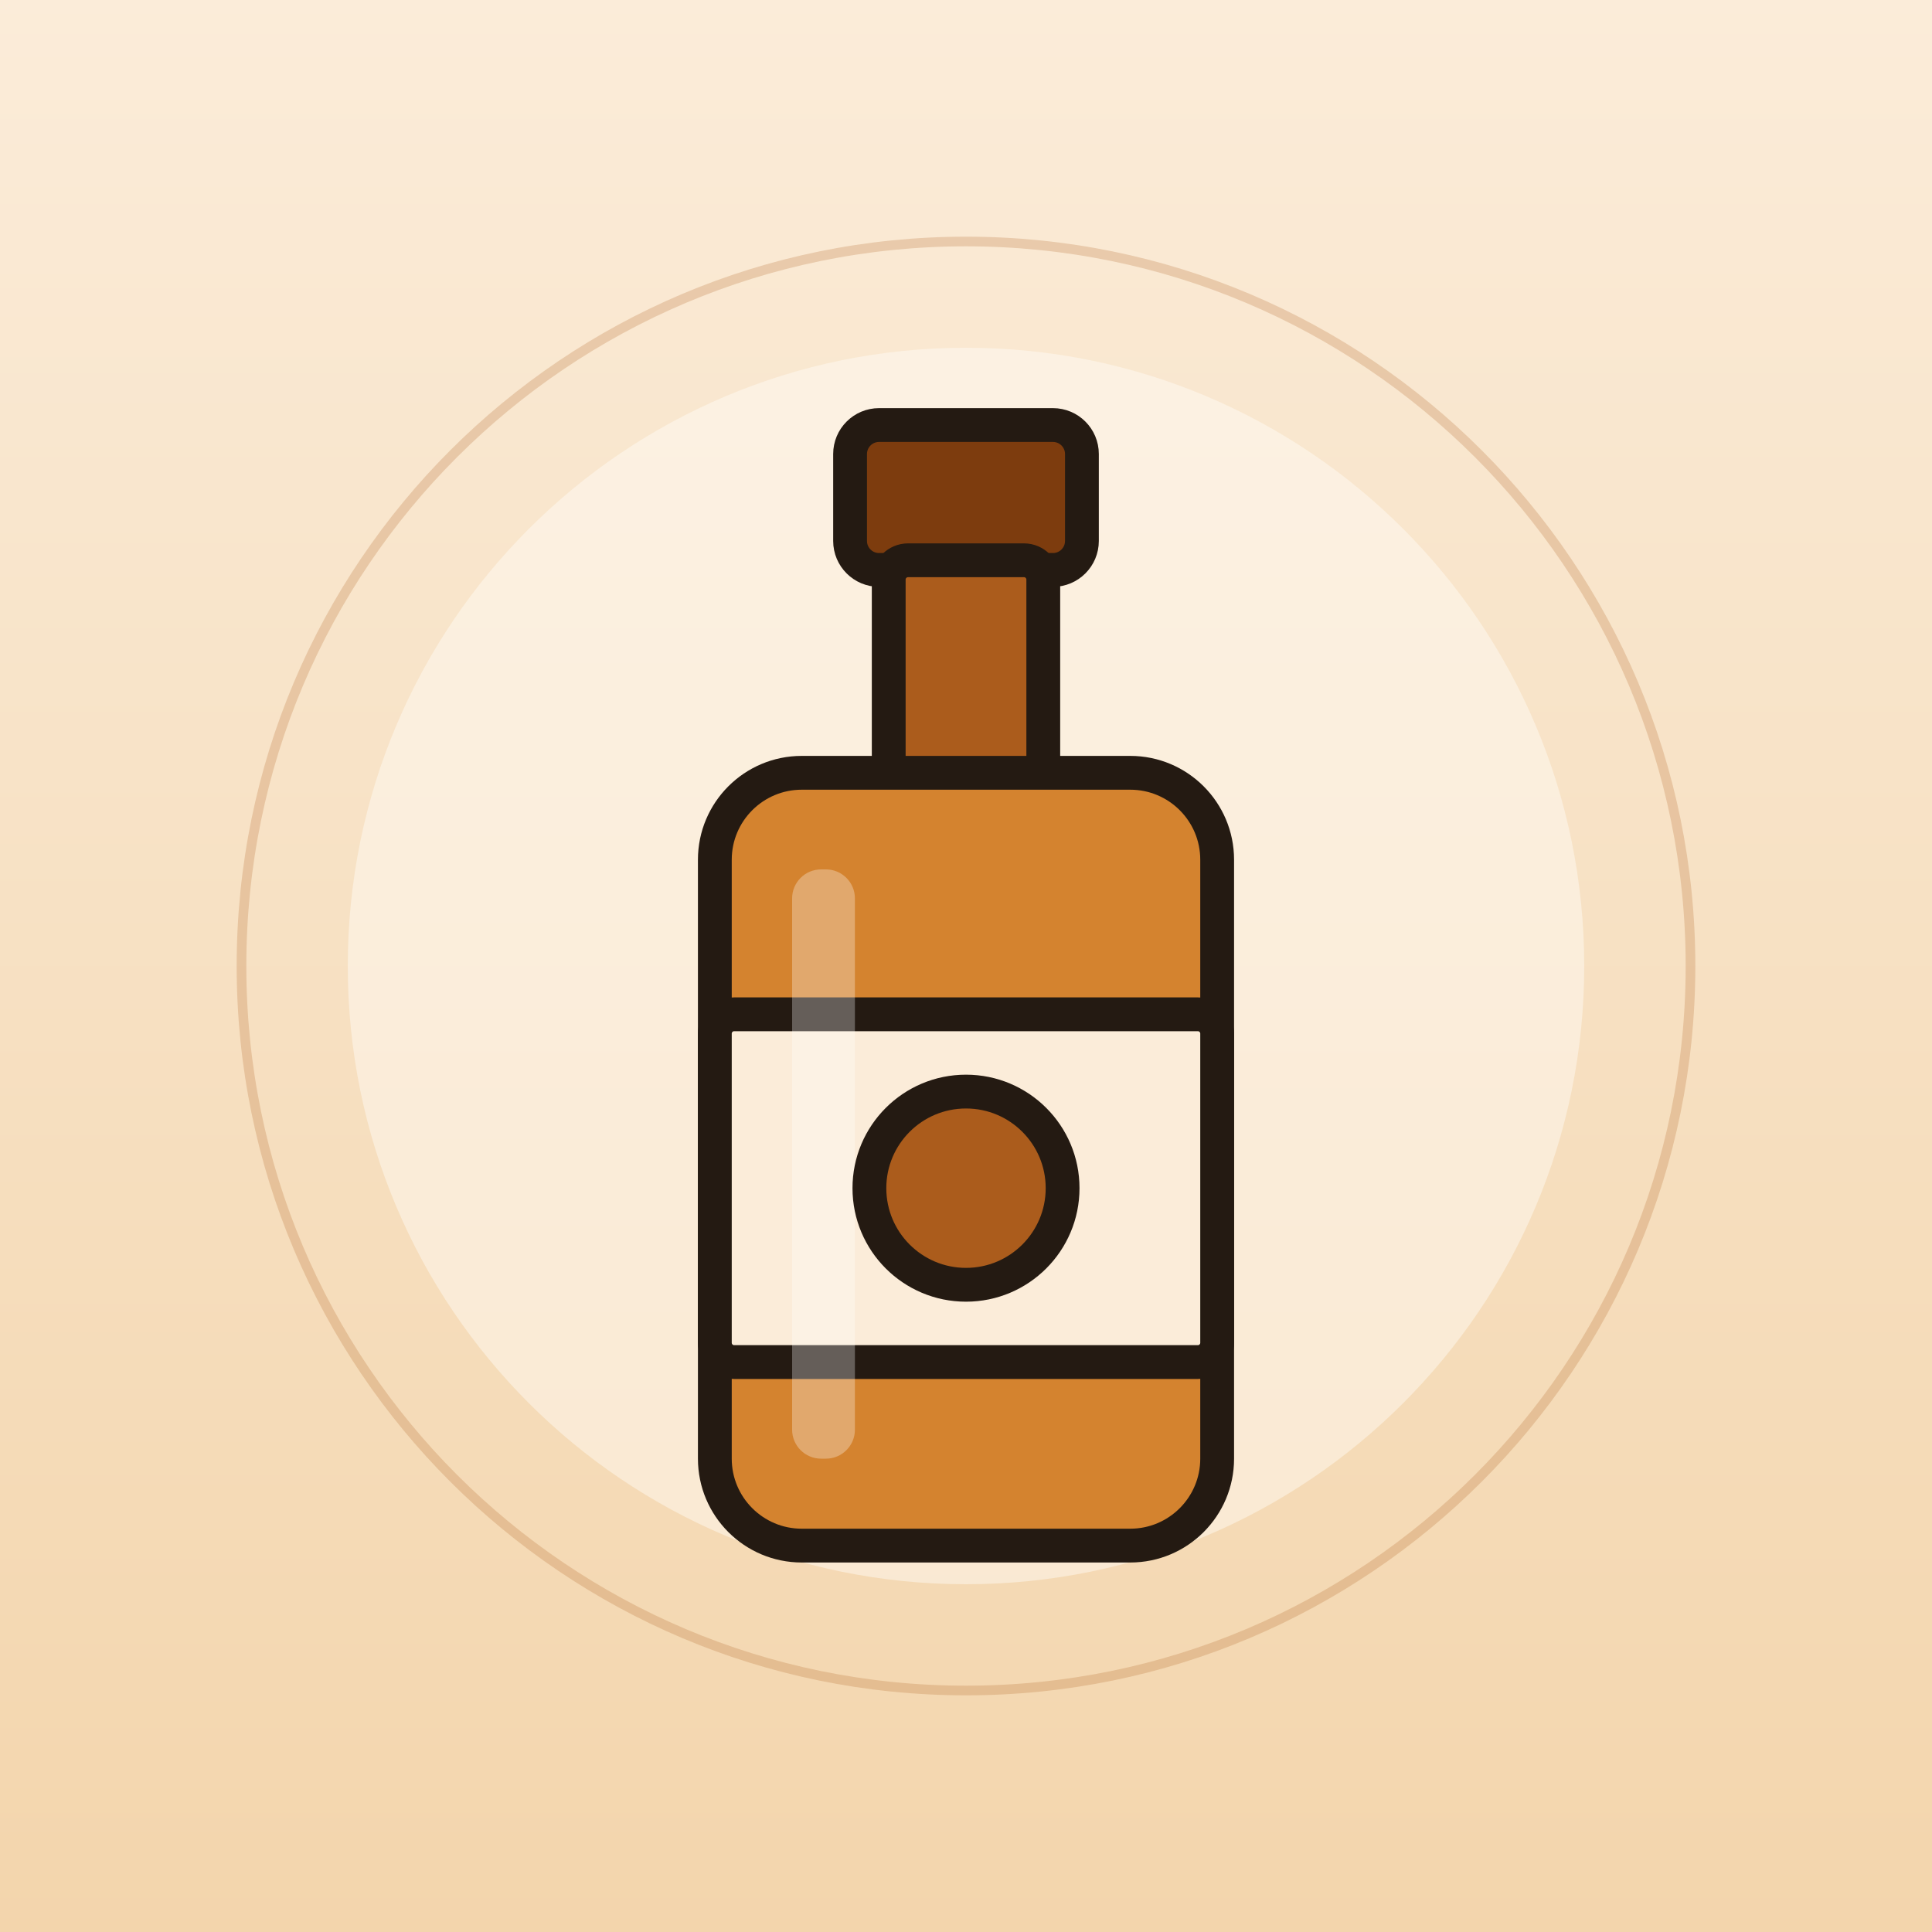
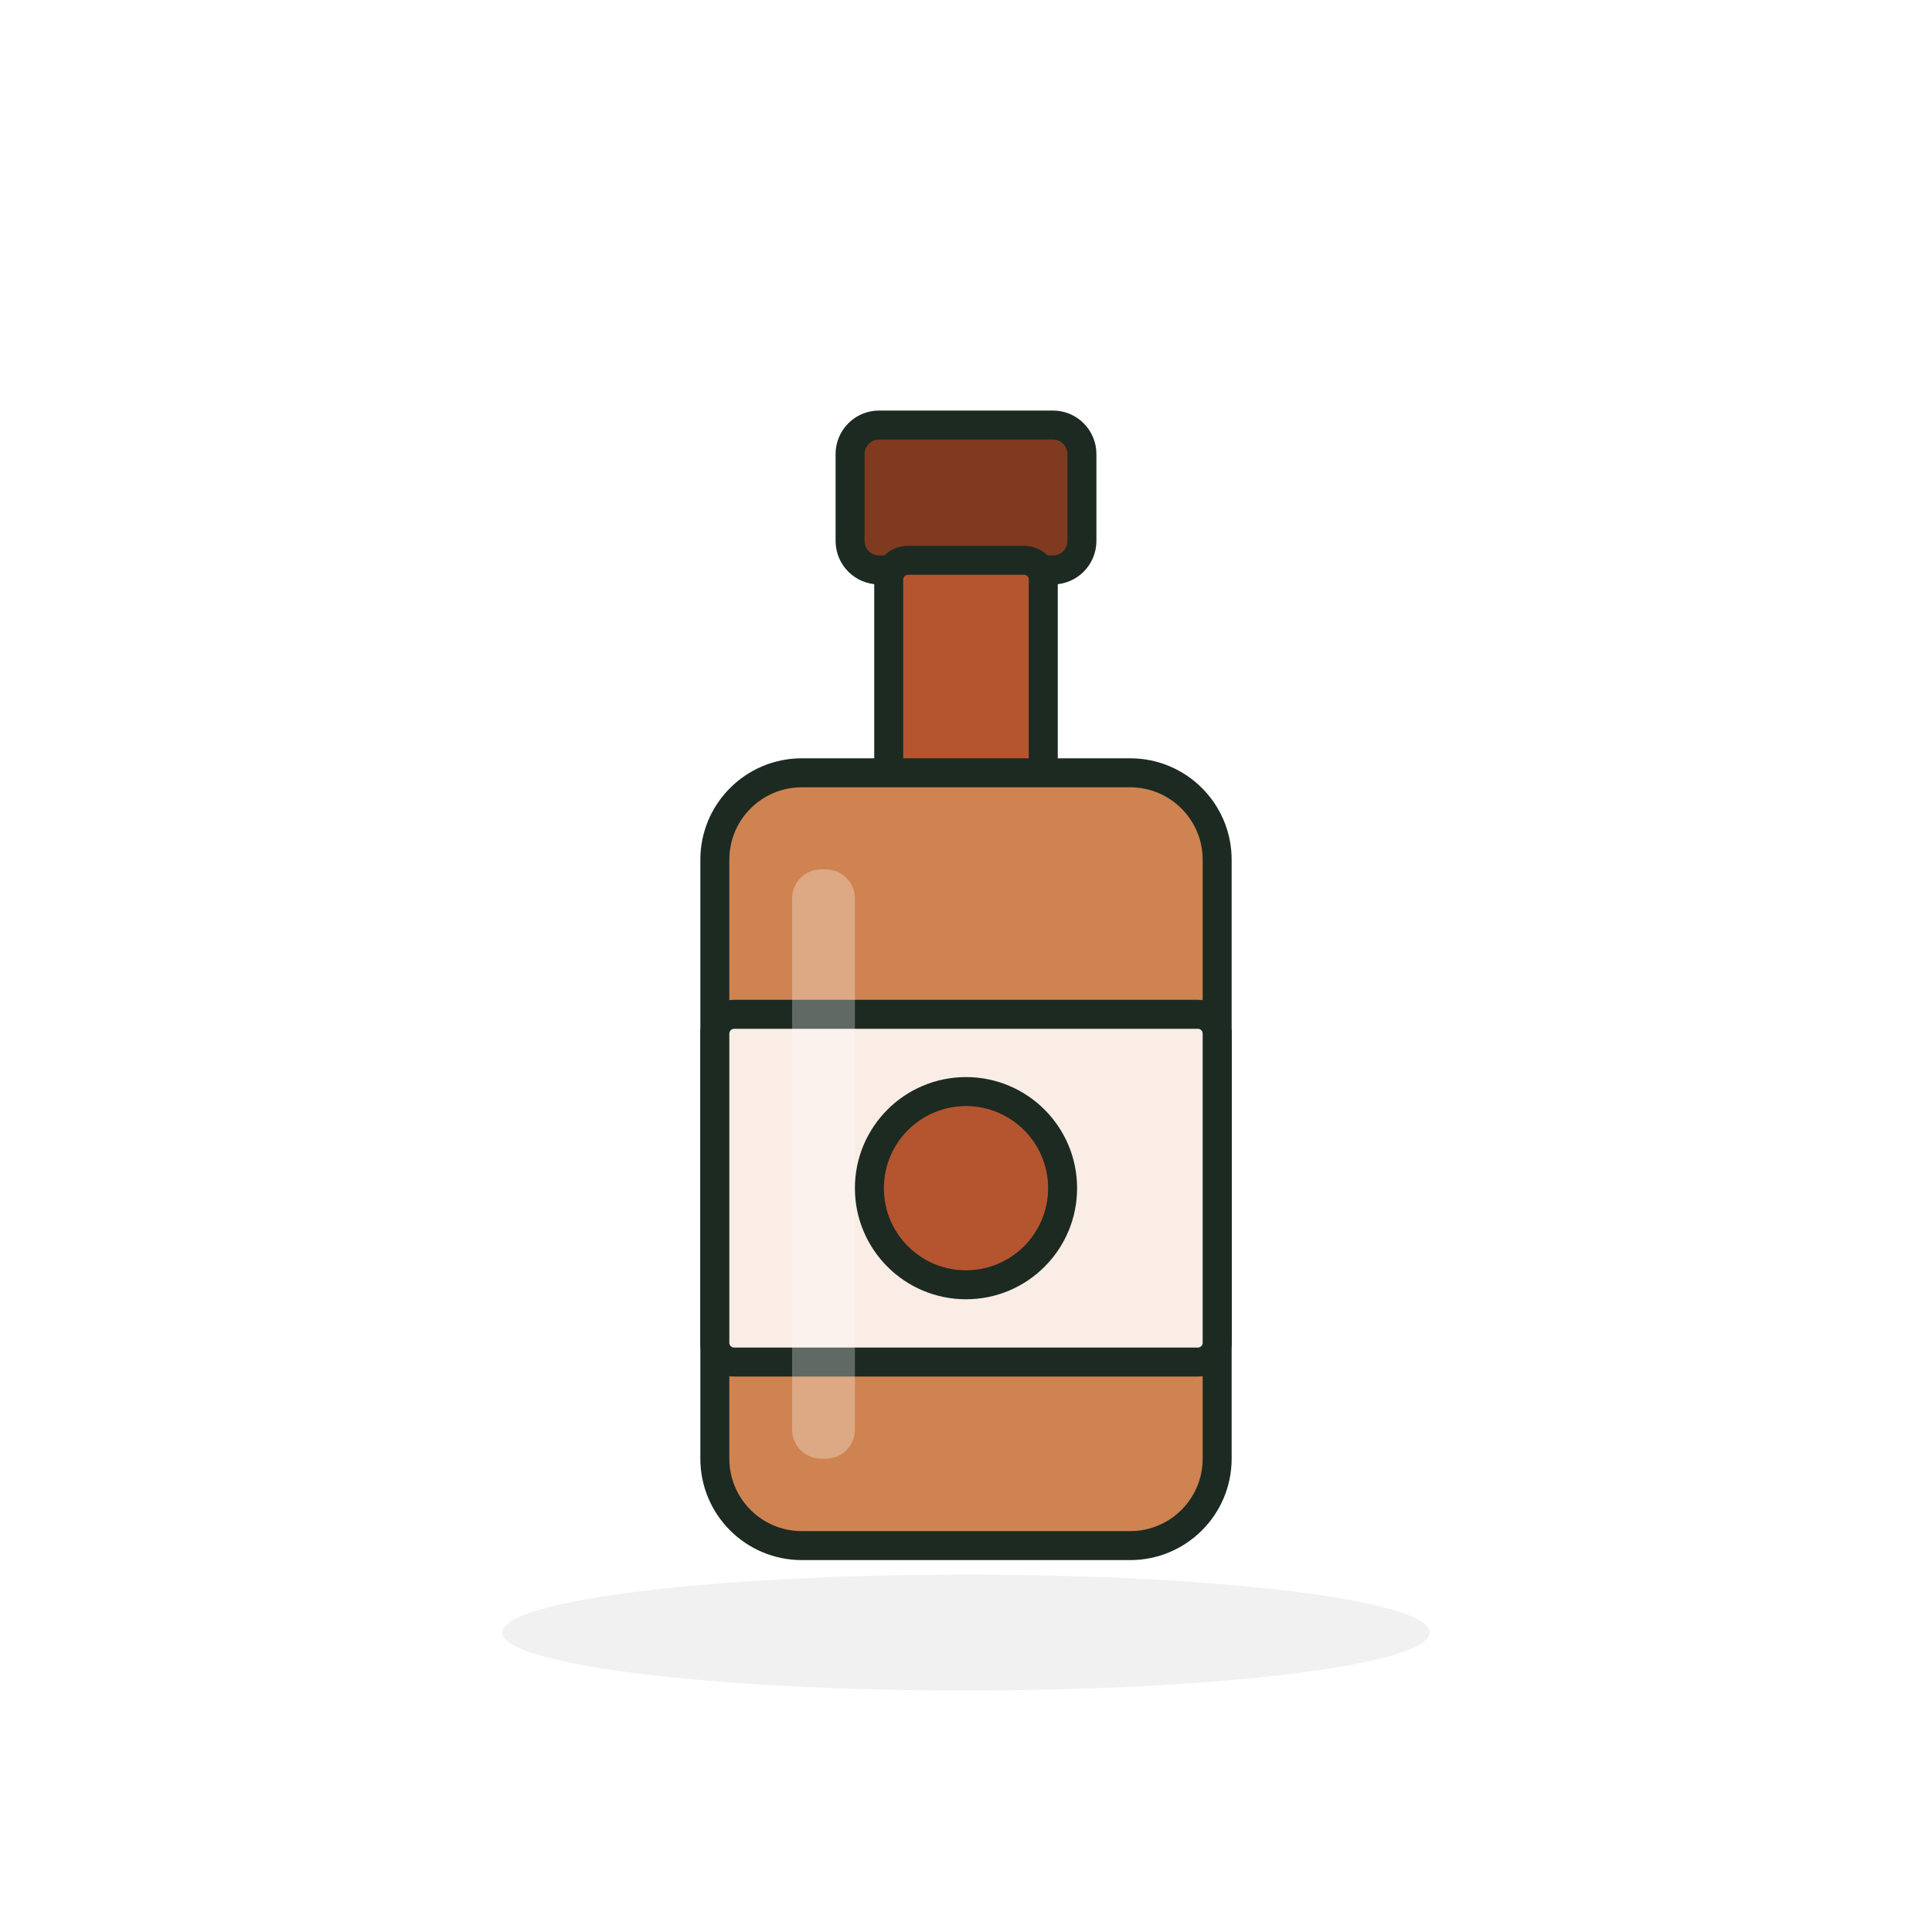
<svg xmlns="http://www.w3.org/2000/svg" viewBox="0 0 400 400" role="img">
-   <defs>
-     <linearGradient id="gYAC001" x1="0" y1="0" x2="0" y2="1">
-       <stop offset="0" stop-color="#fbecd9" />
-       <stop offset="1" stop-color="#f3d5ac" />
-     </linearGradient>
-   </defs>
-   <rect width="400" height="400" fill="url(#gYAC001)" />
-   <circle cx="200" cy="200" r="150" fill="none" stroke="#ab5c1c" stroke-width="2" opacity=".22" />
-   <circle cx="200" cy="200" r="128" fill="#fffdf8" opacity=".45" />
-   <rect x="176" y="88" width="48" height="30" rx="6" fill="#7d3c0e" stroke="#241a12" stroke-width="7" stroke-linejoin="round" />
-   <rect x="184" y="116" width="32" height="46" rx="4" fill="#ab5c1c" stroke="#241a12" stroke-width="7" stroke-linejoin="round" />
-   <rect x="148" y="160" width="104" height="160" rx="18" fill="#d4832f" stroke="#241a12" stroke-width="7" stroke-linejoin="round" />
-   <rect x="148" y="210" width="104" height="72" rx="4" fill="#fbecd9" stroke="#241a12" stroke-width="7" stroke-linejoin="round" />
+   <rect width="400" height="400" fill="#ffffff" />
+   <ellipse cx="200" cy="338" rx="96" ry="12" fill="#1c2a22" opacity=".07" />
+   <rect x="176" y="88" width="48" height="30" rx="6" fill="#7f3a20" stroke="#1c2a22" stroke-width="6" stroke-linejoin="round" />
+   <rect x="184" y="116" width="32" height="46" rx="4" fill="#b4552f" stroke="#1c2a22" stroke-width="6" stroke-linejoin="round" />
+   <rect x="148" y="160" width="104" height="160" rx="18" fill="#cf8350" stroke="#1c2a22" stroke-width="6" stroke-linejoin="round" />
+   <rect x="148" y="210" width="104" height="72" rx="4" fill="#f9ede5" stroke="#1c2a22" stroke-width="6" stroke-linejoin="round" />
  <rect x="164" y="180" width="13" height="122" rx="6" fill="#fff" opacity=".3" />
-   <circle cx="200" cy="246" r="20" fill="#ab5c1c" stroke="#241a12" stroke-width="7" />
+   <circle cx="200" cy="246" r="20" fill="#b4552f" stroke="#1c2a22" stroke-width="6" />
</svg>
